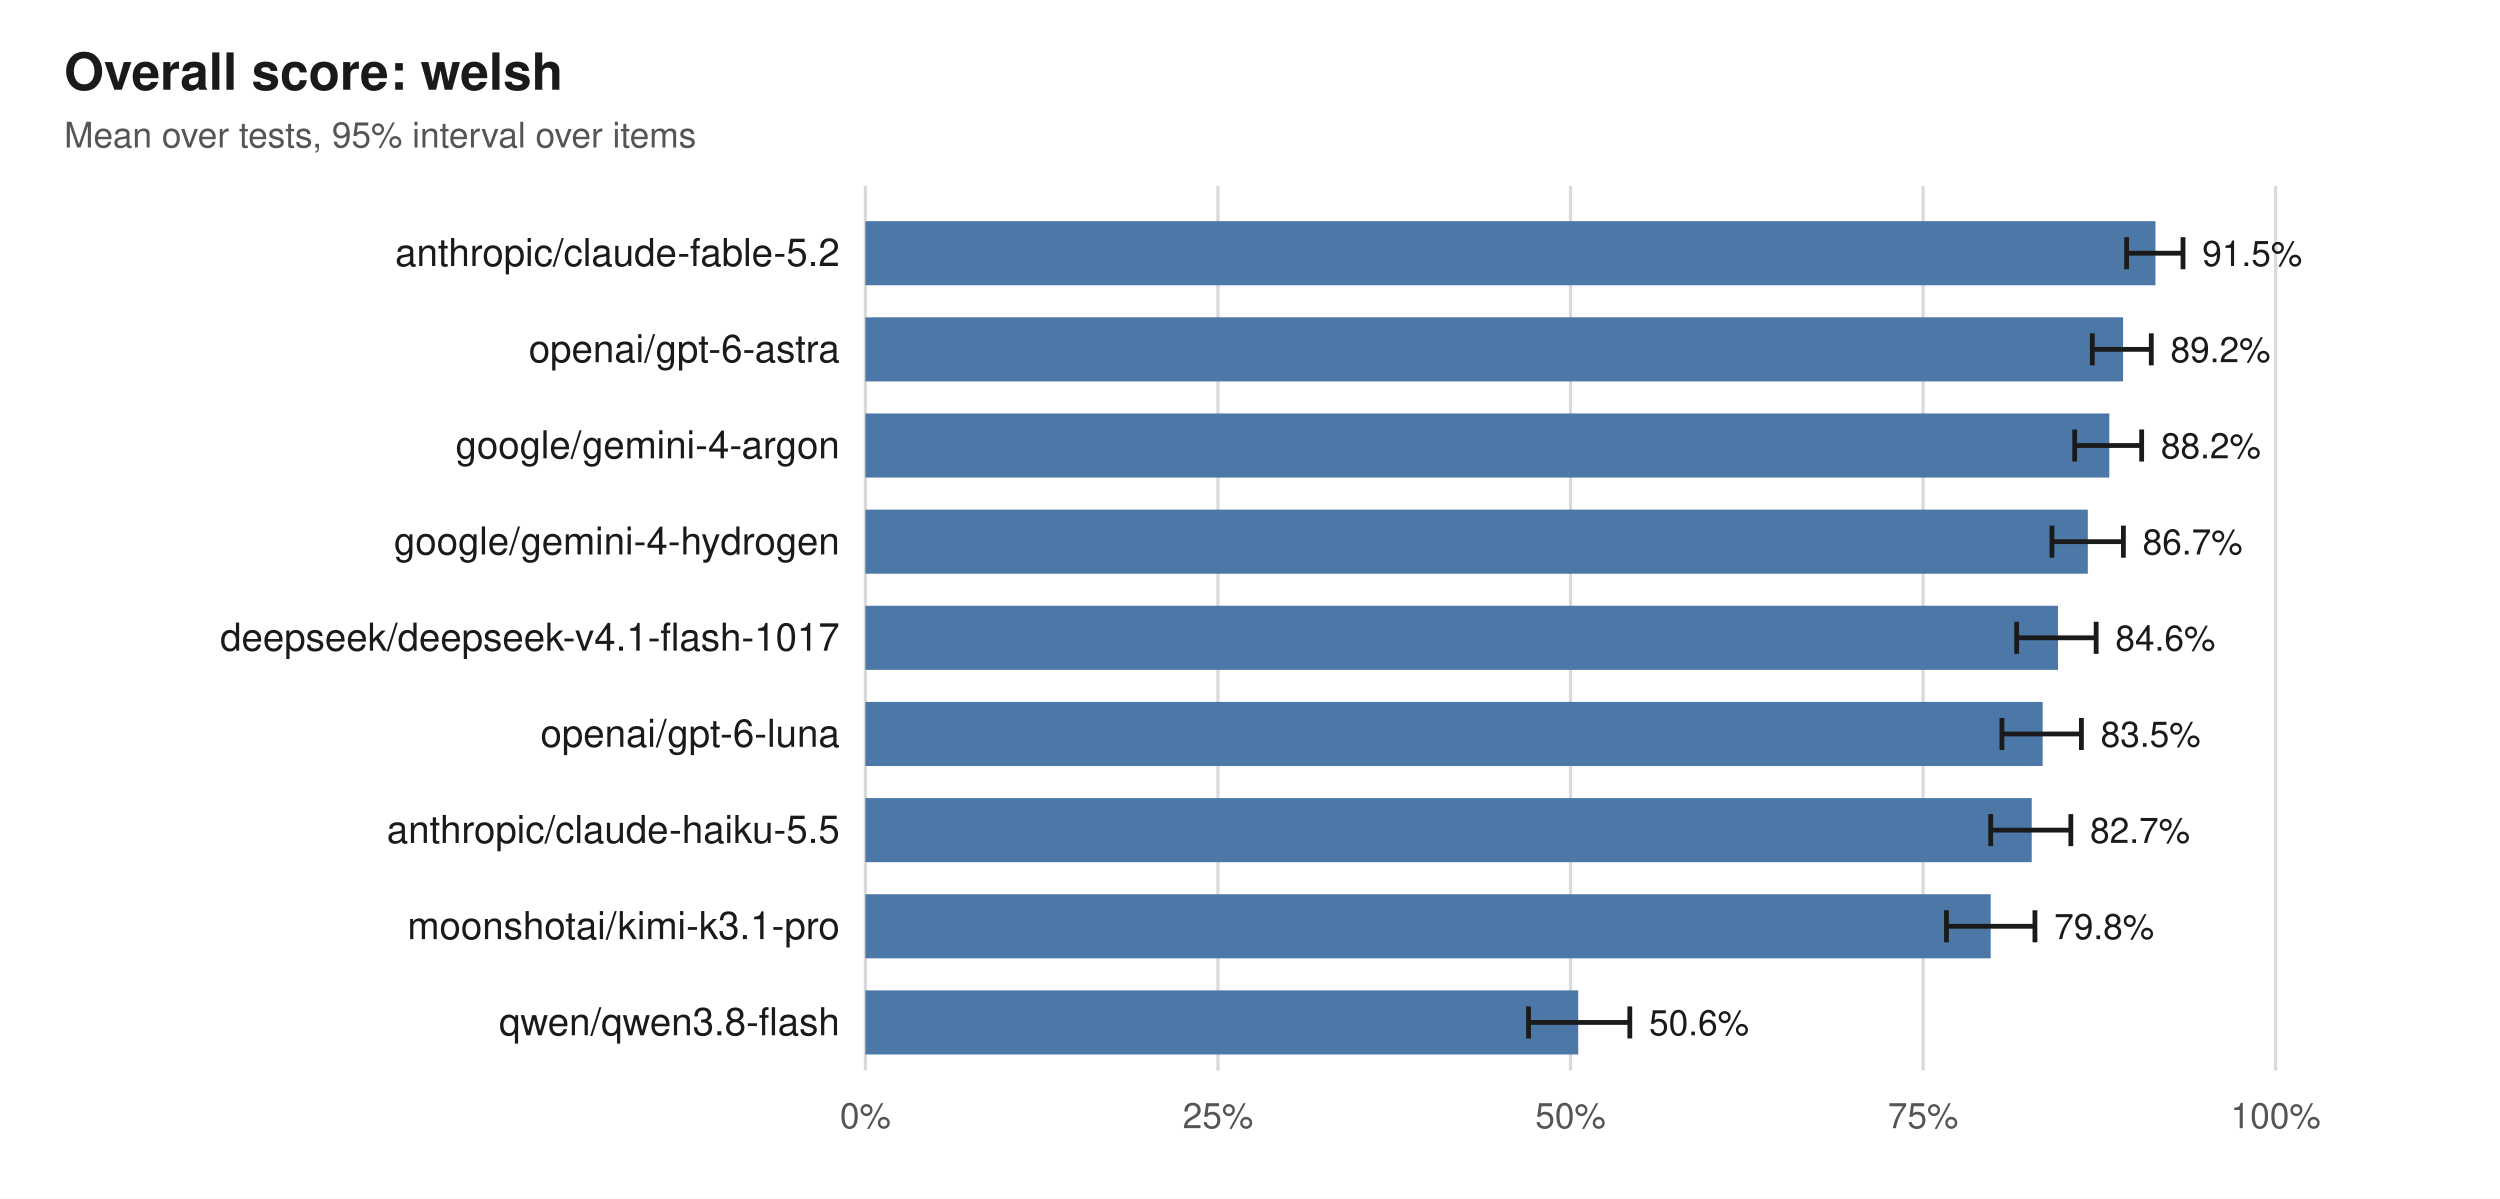
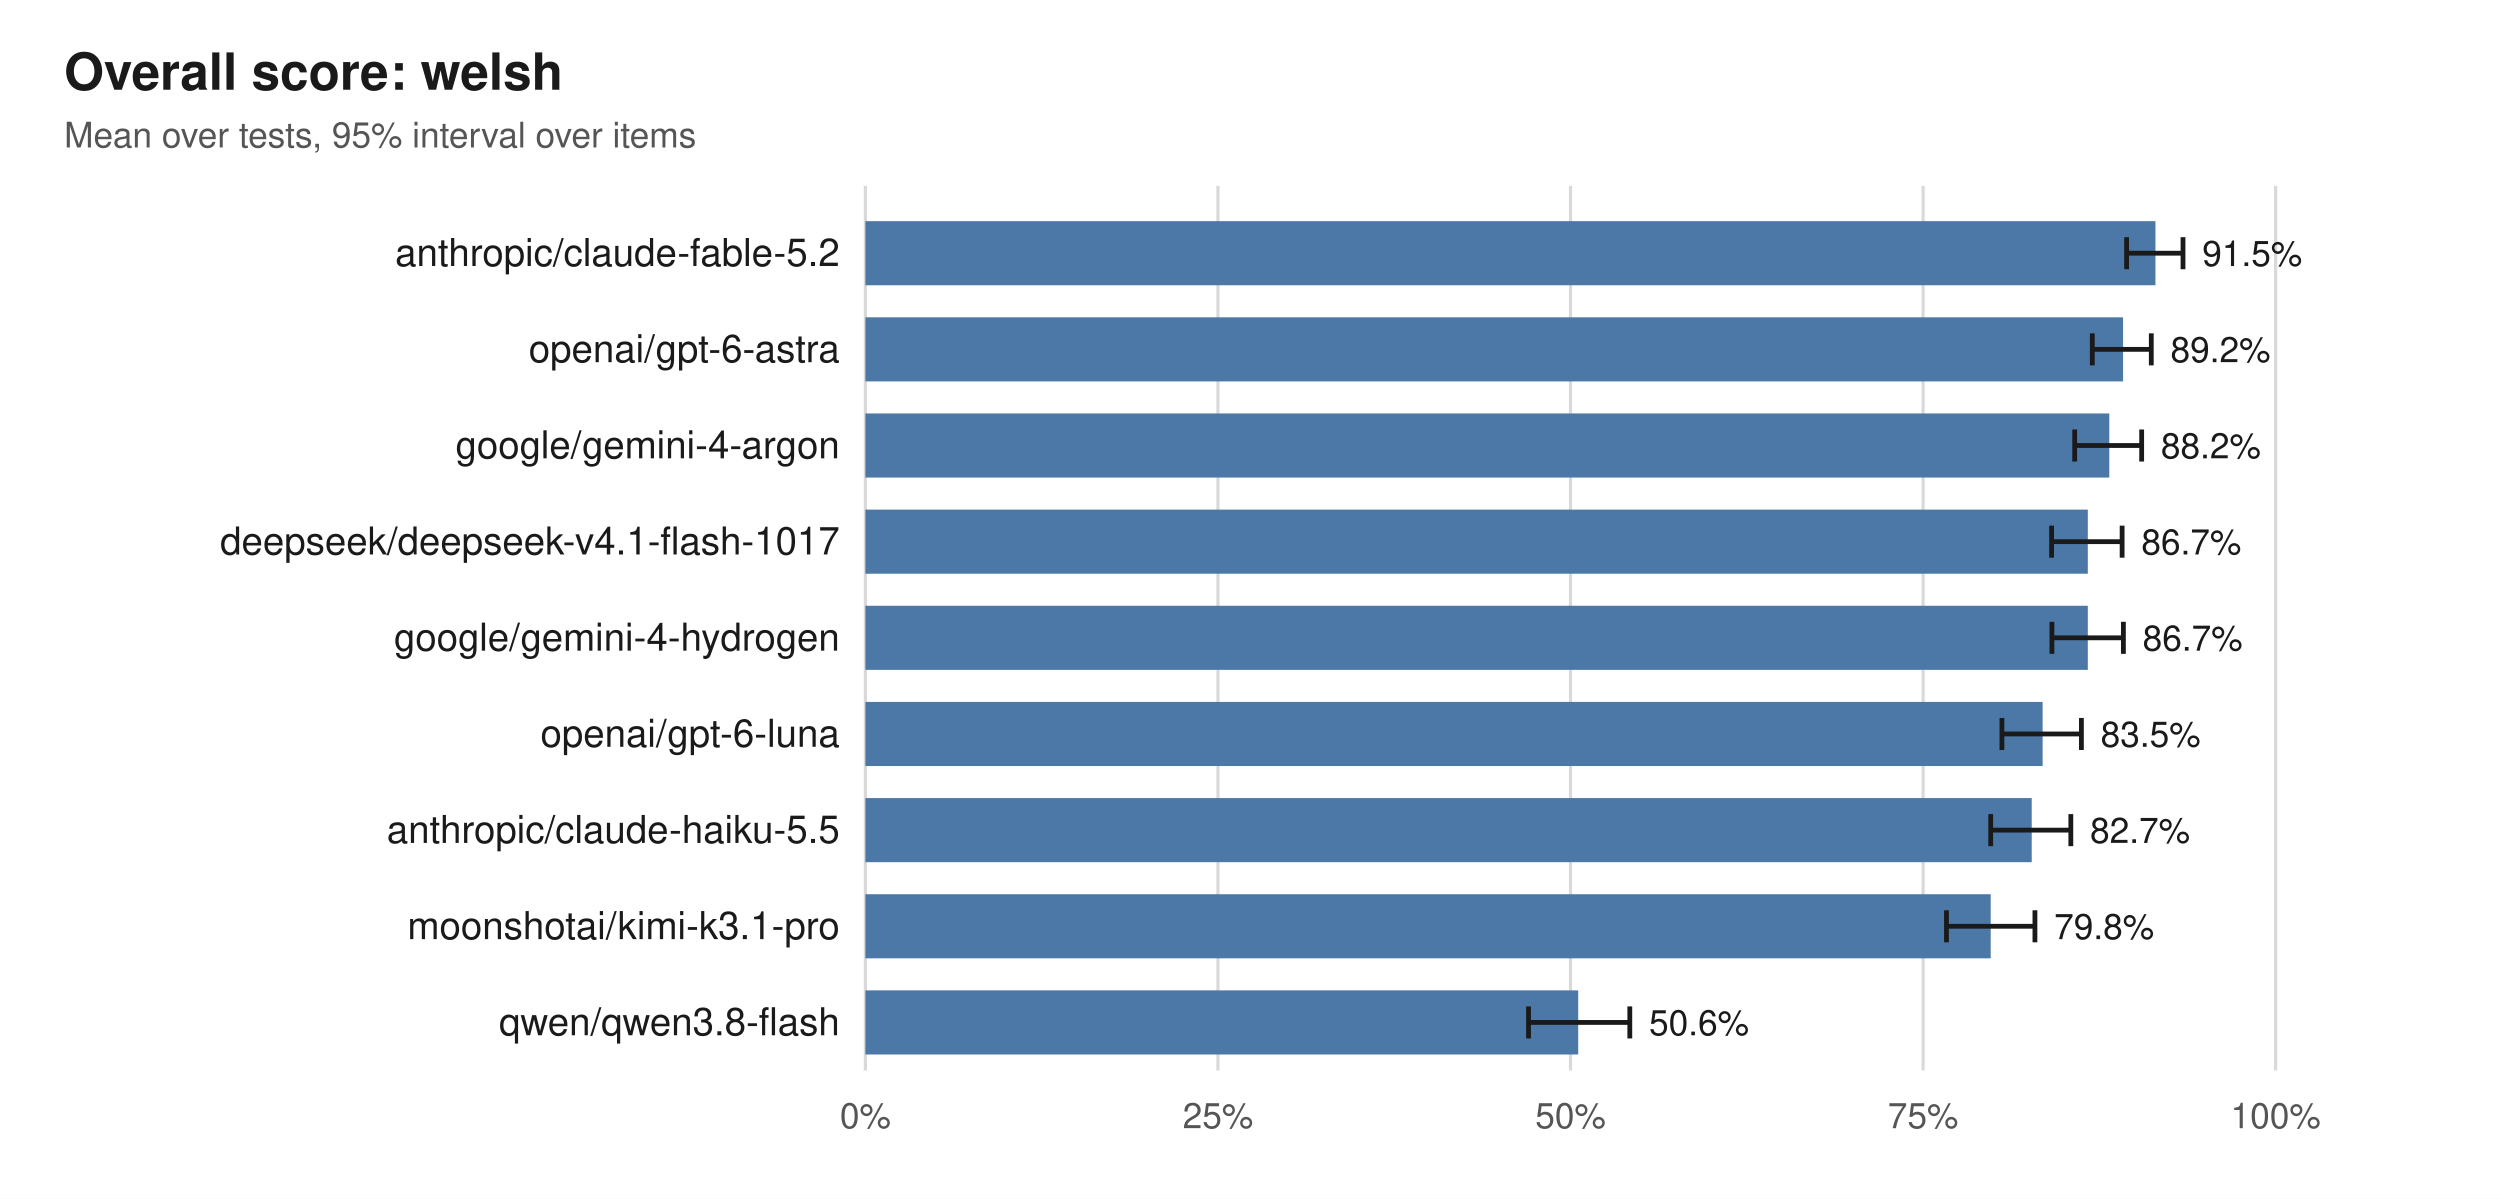
<svg xmlns="http://www.w3.org/2000/svg" width="780" height="374" viewBox="0 0 780 374" role="img">
  <rect x="0" y="0" width="780" height="374" fill="#ffffff" />
  <text x="20.0" y="28.0" font-size="16" text-anchor="start" fill="#1a1a1a" font-weight="bold" font-family="Helvetica, Arial, sans-serif">Overall score: welsh</text>
  <text x="20.0" y="46.0" font-size="11" text-anchor="start" fill="#555555" font-weight="normal" font-family="Helvetica, Arial, sans-serif">Mean over tests, 95% interval over items</text>
  <line x1="270.0" y1="58" x2="270.0" y2="334" stroke="#d9d9d9" stroke-width="1" />
  <text x="270.0" y="352.0" font-size="11" text-anchor="middle" fill="#555555" font-weight="normal" font-family="Helvetica, Arial, sans-serif">0%</text>
  <line x1="380.0" y1="58" x2="380.0" y2="334" stroke="#d9d9d9" stroke-width="1" />
  <text x="380.0" y="352.0" font-size="11" text-anchor="middle" fill="#555555" font-weight="normal" font-family="Helvetica, Arial, sans-serif">25%</text>
  <line x1="490.0" y1="58" x2="490.0" y2="334" stroke="#d9d9d9" stroke-width="1" />
  <text x="490.0" y="352.0" font-size="11" text-anchor="middle" fill="#555555" font-weight="normal" font-family="Helvetica, Arial, sans-serif">50%</text>
  <line x1="600.0" y1="58" x2="600.0" y2="334" stroke="#d9d9d9" stroke-width="1" />
  <text x="600.0" y="352.0" font-size="11" text-anchor="middle" fill="#555555" font-weight="normal" font-family="Helvetica, Arial, sans-serif">75%</text>
  <line x1="710.0" y1="58" x2="710.0" y2="334" stroke="#d9d9d9" stroke-width="1" />
  <text x="710.0" y="352.0" font-size="11" text-anchor="middle" fill="#555555" font-weight="normal" font-family="Helvetica, Arial, sans-serif">100%</text>
  <text x="262.0" y="83.0" font-size="12" text-anchor="end" fill="#1a1a1a" font-weight="normal" font-family="Helvetica, Arial, sans-serif">anthropic/claude-fable-5.2</text>
  <rect x="270" y="69" width="402.5" height="20" fill="#4c78a8" />
  <line x1="663.5" y1="79.0" x2="681.1" y2="79.0" stroke="#1a1a1a" stroke-width="1.5" />
  <line x1="663.5" y1="74.0" x2="663.5" y2="84.0" stroke="#1a1a1a" stroke-width="1.5" />
  <line x1="681.1" y1="74.0" x2="681.1" y2="84.0" stroke="#1a1a1a" stroke-width="1.5" />
  <text x="687.1" y="83.0" font-size="11" text-anchor="start" fill="#1a1a1a" font-weight="normal" font-family="Helvetica, Arial, sans-serif">91.5%</text>
  <text x="262.0" y="113.0" font-size="12" text-anchor="end" fill="#1a1a1a" font-weight="normal" font-family="Helvetica, Arial, sans-serif">openai/gpt-6-astra</text>
  <rect x="270" y="99" width="392.4" height="20" fill="#4c78a8" />
  <line x1="652.8" y1="109.0" x2="671.2" y2="109.0" stroke="#1a1a1a" stroke-width="1.5" />
  <line x1="652.8" y1="104.0" x2="652.8" y2="114.0" stroke="#1a1a1a" stroke-width="1.5" />
  <line x1="671.2" y1="104.0" x2="671.2" y2="114.0" stroke="#1a1a1a" stroke-width="1.5" />
  <text x="677.2" y="113.0" font-size="11" text-anchor="start" fill="#1a1a1a" font-weight="normal" font-family="Helvetica, Arial, sans-serif">89.2%</text>
  <text x="262.0" y="143.0" font-size="12" text-anchor="end" fill="#1a1a1a" font-weight="normal" font-family="Helvetica, Arial, sans-serif">google/gemini-4-argon</text>
  <rect x="270" y="129" width="388.1" height="20" fill="#4c78a8" />
  <line x1="647.3" y1="139.0" x2="668.2" y2="139.0" stroke="#1a1a1a" stroke-width="1.5" />
  <line x1="647.3" y1="134.0" x2="647.3" y2="144.0" stroke="#1a1a1a" stroke-width="1.5" />
  <line x1="668.2" y1="134.0" x2="668.2" y2="144.0" stroke="#1a1a1a" stroke-width="1.5" />
  <text x="674.2" y="143.0" font-size="11" text-anchor="start" fill="#1a1a1a" font-weight="normal" font-family="Helvetica, Arial, sans-serif">88.2%</text>
-   <text x="262.0" y="173.0" font-size="12" text-anchor="end" fill="#1a1a1a" font-weight="normal" font-family="Helvetica, Arial, sans-serif">google/gemini-4-hydrogen</text>
+   <text x="262.0" y="173.0" font-size="12" text-anchor="end" fill="#1a1a1a" font-weight="normal" font-family="Helvetica, Arial, sans-serif">deepseek/deepseek-v4.1-flash-1017</text>
  <rect x="270" y="159" width="381.4" height="20" fill="#4c78a8" />
-   <line x1="640.2" y1="169.0" x2="662.5" y2="169.0" stroke="#1a1a1a" stroke-width="1.5" />
-   <line x1="640.2" y1="164.0" x2="640.2" y2="174.0" stroke="#1a1a1a" stroke-width="1.5" />
-   <line x1="662.5" y1="164.0" x2="662.5" y2="174.0" stroke="#1a1a1a" stroke-width="1.5" />
-   <text x="668.5" y="173.0" font-size="11" text-anchor="start" fill="#1a1a1a" font-weight="normal" font-family="Helvetica, Arial, sans-serif">86.7%</text>
-   <text x="262.0" y="203.0" font-size="12" text-anchor="end" fill="#1a1a1a" font-weight="normal" font-family="Helvetica, Arial, sans-serif">deepseek/deepseek-v4.1-flash-1017</text>
-   <rect x="270" y="189" width="372.1" height="20" fill="#4c78a8" />
-   <line x1="629.2" y1="199.0" x2="654.0" y2="199.0" stroke="#1a1a1a" stroke-width="1.5" />
-   <line x1="629.2" y1="194.0" x2="629.2" y2="204.0" stroke="#1a1a1a" stroke-width="1.5" />
-   <line x1="654.0" y1="194.0" x2="654.0" y2="204.0" stroke="#1a1a1a" stroke-width="1.5" />
-   <text x="660.0" y="203.0" font-size="11" text-anchor="start" fill="#1a1a1a" font-weight="normal" font-family="Helvetica, Arial, sans-serif">84.6%</text>
+   <line x1="640.1" y1="169.0" x2="662.1" y2="169.0" stroke="#1a1a1a" stroke-width="1.5" />
+   <line x1="640.1" y1="164.0" x2="640.1" y2="174.0" stroke="#1a1a1a" stroke-width="1.5" />
+   <line x1="662.1" y1="164.0" x2="662.1" y2="174.0" stroke="#1a1a1a" stroke-width="1.5" />
+   <text x="668.1" y="173.0" font-size="11" text-anchor="start" fill="#1a1a1a" font-weight="normal" font-family="Helvetica, Arial, sans-serif">86.7%</text>
+   <text x="262.0" y="203.0" font-size="12" text-anchor="end" fill="#1a1a1a" font-weight="normal" font-family="Helvetica, Arial, sans-serif">google/gemini-4-hydrogen</text>
+   <rect x="270" y="189" width="381.4" height="20" fill="#4c78a8" />
+   <line x1="640.2" y1="199.0" x2="662.5" y2="199.0" stroke="#1a1a1a" stroke-width="1.5" />
+   <line x1="640.2" y1="194.0" x2="640.2" y2="204.0" stroke="#1a1a1a" stroke-width="1.5" />
+   <line x1="662.5" y1="194.0" x2="662.5" y2="204.0" stroke="#1a1a1a" stroke-width="1.5" />
+   <text x="668.5" y="203.0" font-size="11" text-anchor="start" fill="#1a1a1a" font-weight="normal" font-family="Helvetica, Arial, sans-serif">86.7%</text>
  <text x="262.0" y="233.0" font-size="12" text-anchor="end" fill="#1a1a1a" font-weight="normal" font-family="Helvetica, Arial, sans-serif">openai/gpt-6-luna</text>
  <rect x="270" y="219" width="367.3" height="20" fill="#4c78a8" />
  <line x1="624.6" y1="229.0" x2="649.4" y2="229.0" stroke="#1a1a1a" stroke-width="1.5" />
  <line x1="624.6" y1="224.0" x2="624.6" y2="234.0" stroke="#1a1a1a" stroke-width="1.5" />
  <line x1="649.4" y1="224.0" x2="649.4" y2="234.0" stroke="#1a1a1a" stroke-width="1.5" />
  <text x="655.4" y="233.0" font-size="11" text-anchor="start" fill="#1a1a1a" font-weight="normal" font-family="Helvetica, Arial, sans-serif">83.5%</text>
  <text x="262.0" y="263.0" font-size="12" text-anchor="end" fill="#1a1a1a" font-weight="normal" font-family="Helvetica, Arial, sans-serif">anthropic/claude-haiku-5.5</text>
  <rect x="270" y="249" width="363.9" height="20" fill="#4c78a8" />
  <line x1="621.1" y1="259.0" x2="646.1" y2="259.0" stroke="#1a1a1a" stroke-width="1.5" />
  <line x1="621.1" y1="254.0" x2="621.1" y2="264.0" stroke="#1a1a1a" stroke-width="1.5" />
  <line x1="646.1" y1="254.0" x2="646.1" y2="264.0" stroke="#1a1a1a" stroke-width="1.5" />
  <text x="652.1" y="263.0" font-size="11" text-anchor="start" fill="#1a1a1a" font-weight="normal" font-family="Helvetica, Arial, sans-serif">82.7%</text>
  <text x="262.0" y="293.0" font-size="12" text-anchor="end" fill="#1a1a1a" font-weight="normal" font-family="Helvetica, Arial, sans-serif">moonshotai/kimi-k3.1-pro</text>
  <rect x="270" y="279" width="351.1" height="20" fill="#4c78a8" />
  <line x1="607.3" y1="289.0" x2="634.9" y2="289.0" stroke="#1a1a1a" stroke-width="1.5" />
  <line x1="607.3" y1="284.0" x2="607.3" y2="294.0" stroke="#1a1a1a" stroke-width="1.5" />
  <line x1="634.9" y1="284.0" x2="634.9" y2="294.0" stroke="#1a1a1a" stroke-width="1.5" />
  <text x="640.9" y="293.0" font-size="11" text-anchor="start" fill="#1a1a1a" font-weight="normal" font-family="Helvetica, Arial, sans-serif">79.8%</text>
  <text x="262.0" y="323.0" font-size="12" text-anchor="end" fill="#1a1a1a" font-weight="normal" font-family="Helvetica, Arial, sans-serif">qwen/qwen3.8-flash</text>
  <rect x="270" y="309" width="222.4" height="20" fill="#4c78a8" />
  <line x1="476.9" y1="319.0" x2="508.5" y2="319.0" stroke="#1a1a1a" stroke-width="1.5" />
  <line x1="476.9" y1="314.0" x2="476.9" y2="324.0" stroke="#1a1a1a" stroke-width="1.5" />
  <line x1="508.5" y1="314.0" x2="508.5" y2="324.0" stroke="#1a1a1a" stroke-width="1.5" />
  <text x="514.5" y="323.0" font-size="11" text-anchor="start" fill="#1a1a1a" font-weight="normal" font-family="Helvetica, Arial, sans-serif">50.6%</text>
</svg>
